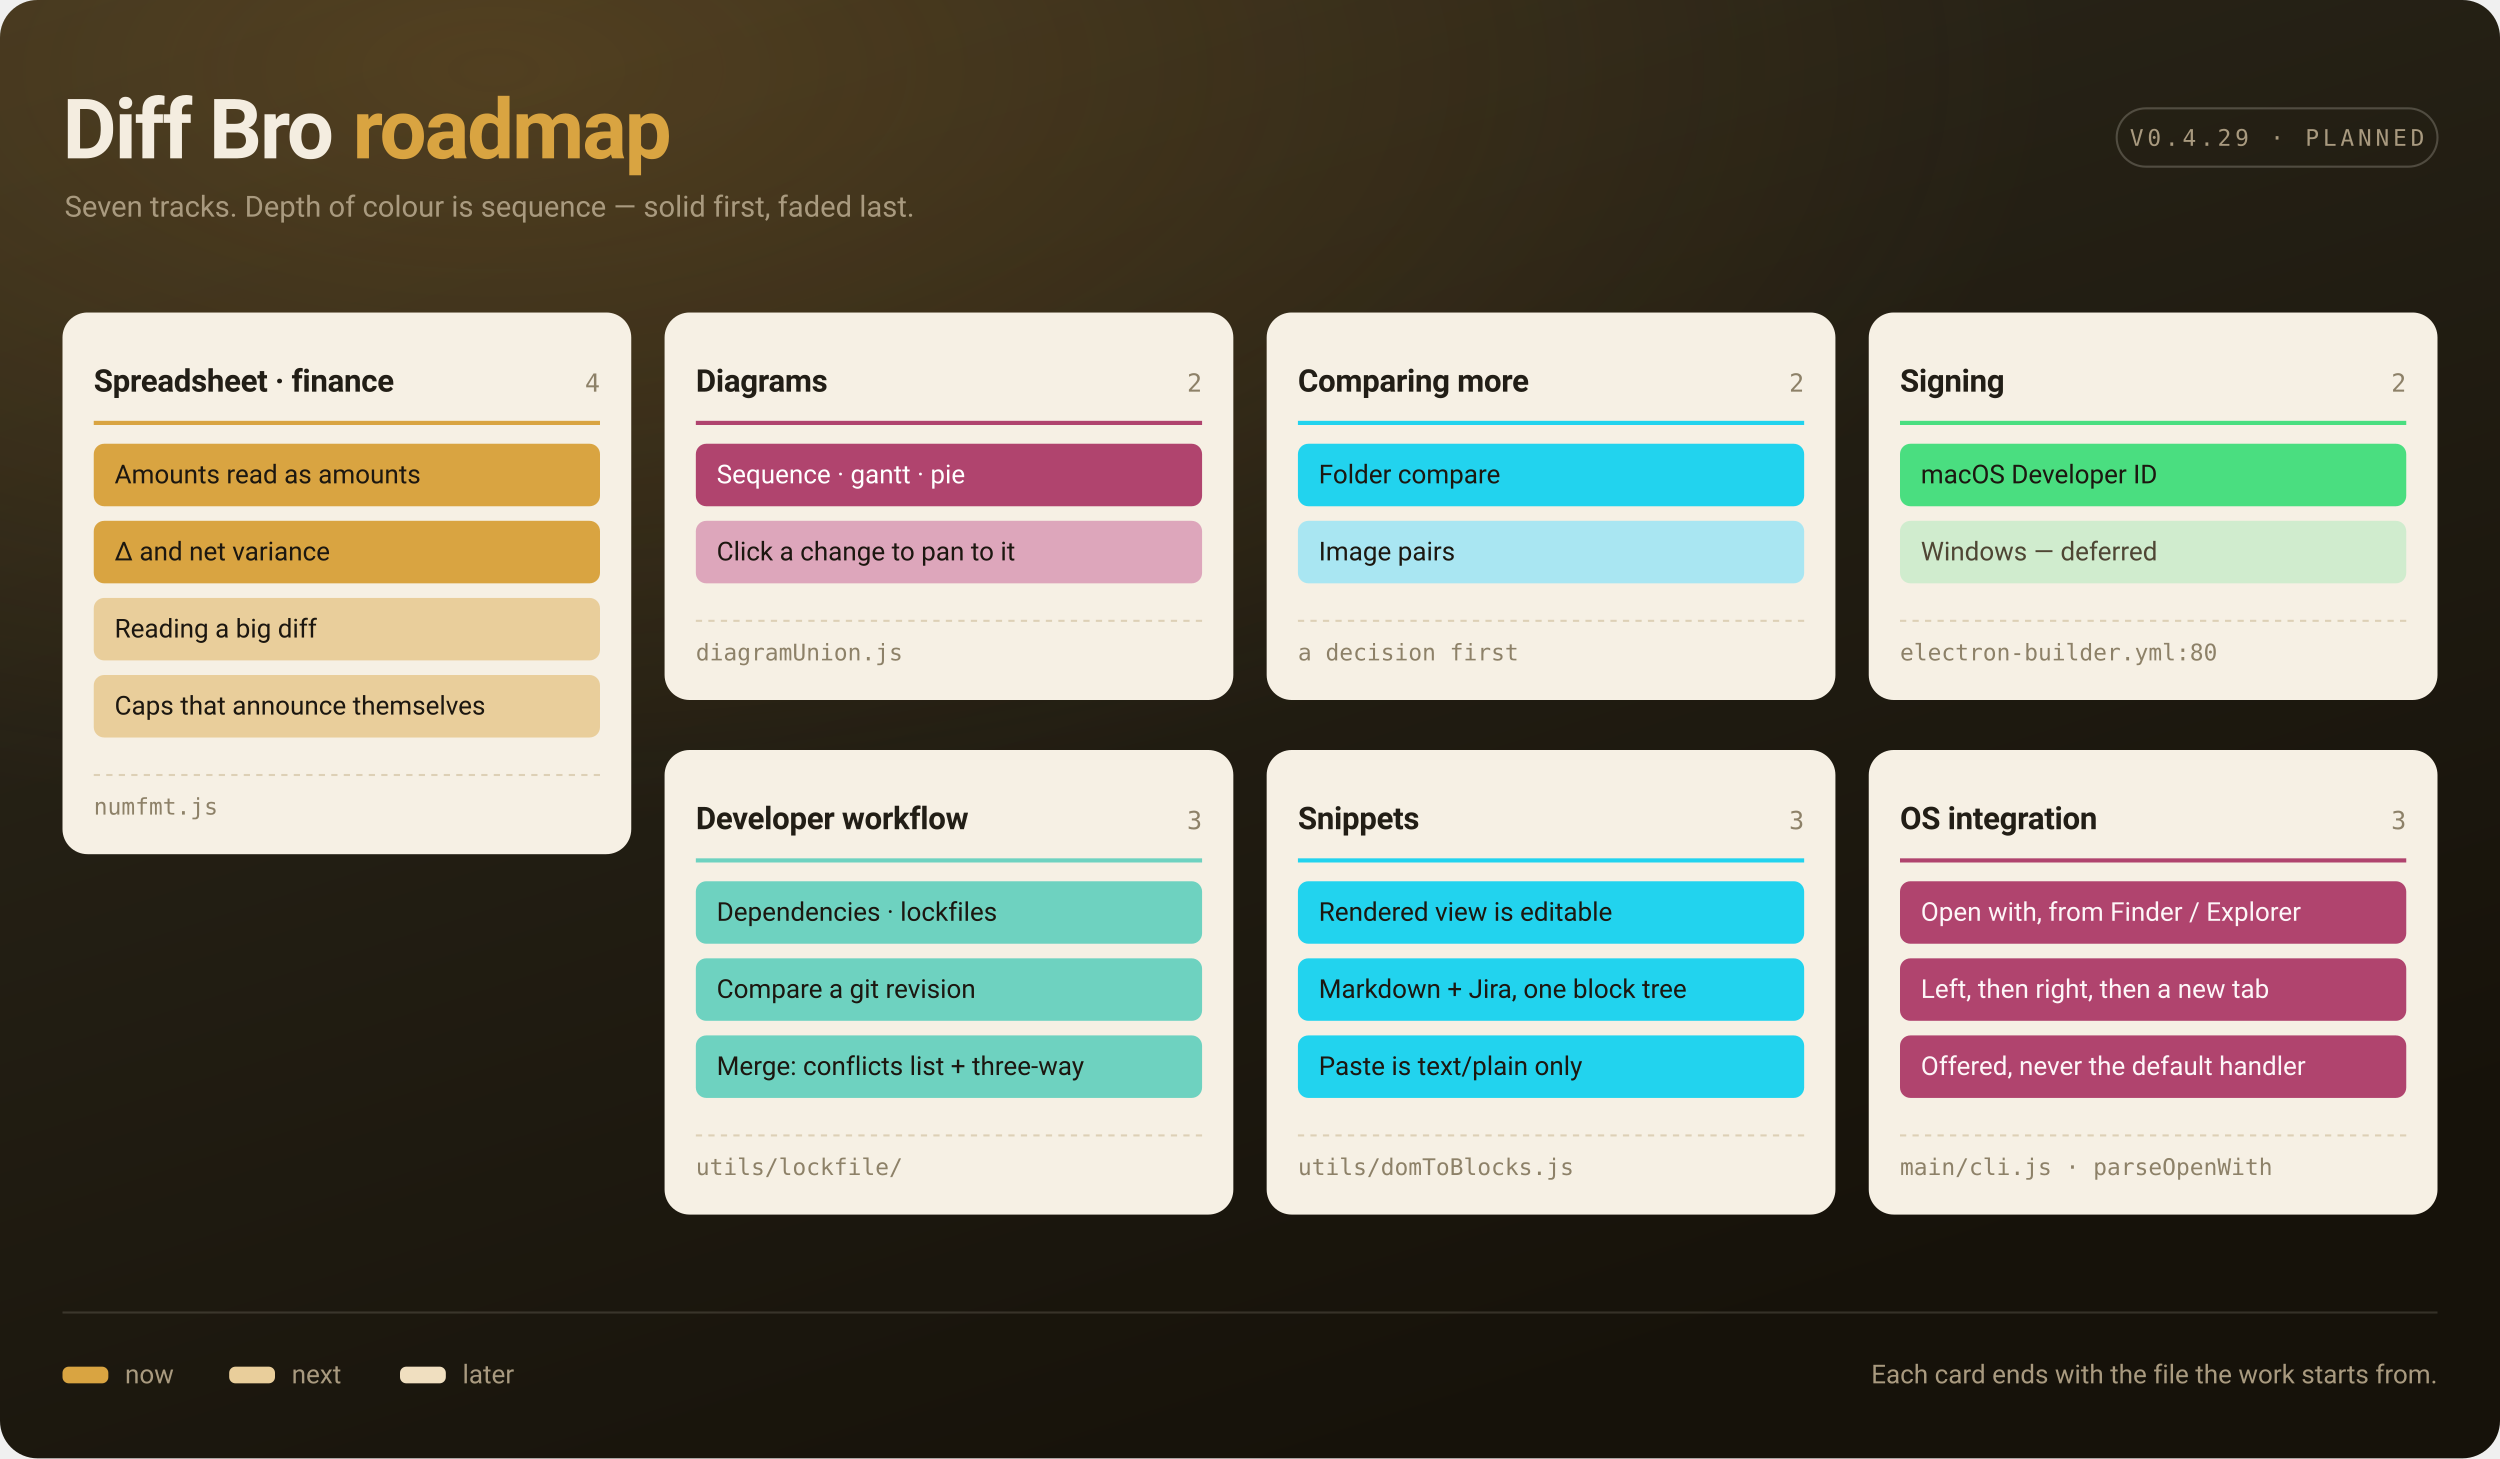
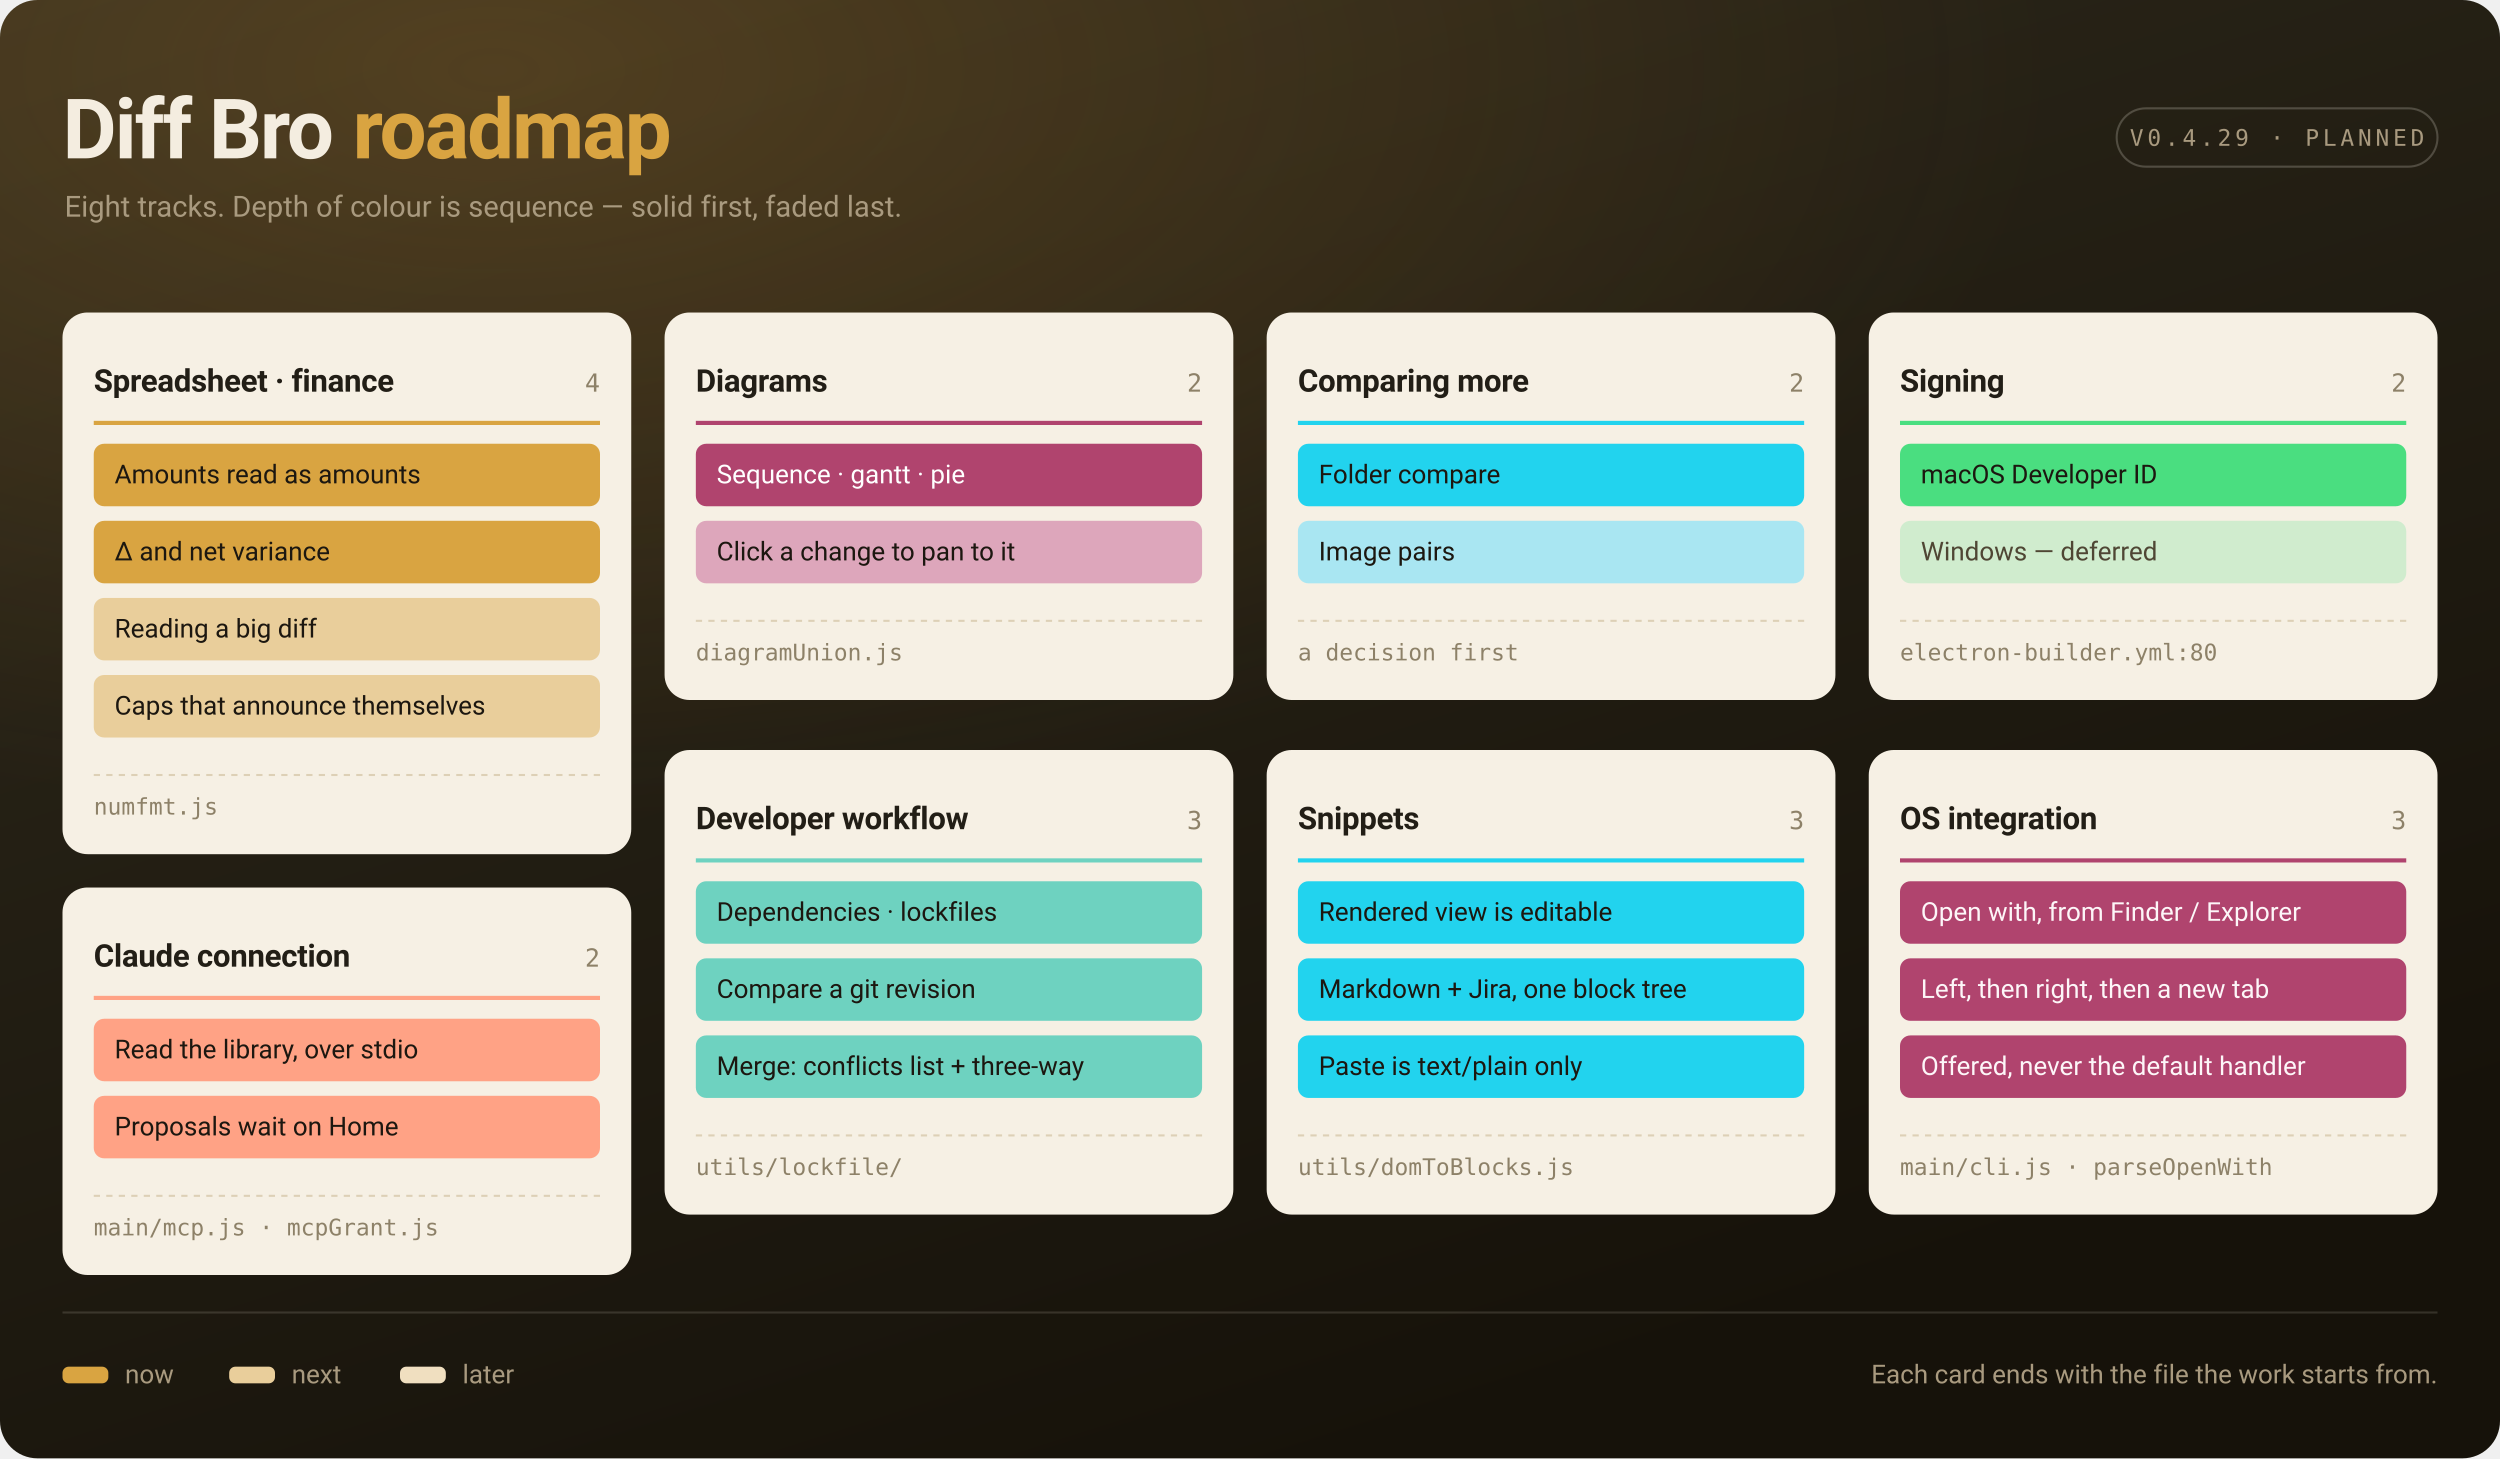
- <svg xmlns="http://www.w3.org/2000/svg" viewBox="0 0 1200 700" width="1200" height="700" role="img" aria-label="Diff Bro roadmap — seven tracks: developer workflow (dependencies, compare a git revision, a conflicts list and three-way merge) shipped, spreadsheet · finance (amounts read as amounts, delta and net variance, reading a big diff, caps that announce themselves), diagrams, comparing more, signing, snippets (an editable rendered view for Markdown and Jira), OS integration (Open with)">
+ <svg xmlns="http://www.w3.org/2000/svg" viewBox="0 0 1200 700" width="1200" height="700" role="img" aria-label="Diff Bro roadmap — eight tracks: developer workflow (dependencies, compare a git revision, a conflicts list and three-way merge) shipped, spreadsheet · finance (amounts read as amounts, delta and net variance, reading a big diff, caps that announce themselves), diagrams, comparing more, signing, snippets (an editable rendered view for Markdown and Jira), OS integration (Open with), Claude connection (read the library over stdio, proposals wait on Home)">
  <defs>
    <linearGradient id="field" x1="0" y1="0" x2="0.55" y2="1">
      <stop offset="0" stop-color="#2f2a1c" />
      <stop offset="1" stop-color="#16120a" />
    </linearGradient>
    <radialGradient id="glow" cx="20%" cy="6%" r="62%">
      <stop offset="0" stop-color="#e8a13a" stop-opacity="0.20" />
      <stop offset="1" stop-color="#e8a13a" stop-opacity="0" />
    </radialGradient>
    <clipPath id="plate">
      <rect x="0" y="0" width="1200" height="700" rx="18" />
    </clipPath>
  </defs>
  <g clip-path="url(#plate)">
    <rect width="1200" height="700" fill="url(#field)" />
    <rect width="1200" height="580" fill="url(#glow)" />
  </g>
  <g font-family="-apple-system, BlinkMacSystemFont, 'Segoe UI', Roboto, Helvetica, Arial, sans-serif">
    <text x="30" y="76" font-size="40" font-weight="700" letter-spacing="-1" fill="#f4ede0">Diff Bro <tspan fill="#d9a441">roadmap</tspan>
    </text>
-     <text x="31" y="104" font-size="14" fill="#a99a7f">Seven tracks. Depth of colour is sequence — solid first, faded last.</text>
+     <text x="31" y="104" font-size="14" fill="#a99a7f">Eight tracks. Depth of colour is sequence — solid first, faded last.</text>
    <rect x="1016" y="52" width="154" height="28" rx="14" fill="none" stroke="#f4ede0" stroke-opacity="0.22" />
    <text x="1093" y="70" font-size="11" letter-spacing="1.8" text-anchor="middle" font-family="ui-monospace, SFMono-Regular, Menlo, monospace" fill="#a99a7f">V0.4.29 · PLANNED</text>
    <rect x="30" y="150" width="273" height="260" rx="12" fill="#f6f0e4" />
    <text x="45" y="188" font-size="15" font-weight="600" letter-spacing="-0.15" fill="#221e16">Spreadsheet · finance</text>
    <text x="288" y="188" font-size="12" text-anchor="end" font-family="ui-monospace, SFMono-Regular, Menlo, monospace" fill="#8d8168">4</text>
    <rect x="45" y="202" width="243" height="2" fill="#d9a441" />
    <rect x="45" y="213" width="243" height="30" rx="5" fill="#d9a441" />
    <text x="55" y="232" font-size="12.5" fill="#1c1710">Amounts read as amounts</text>
    <rect x="45" y="250" width="243" height="30" rx="5" fill="#d9a441" />
    <text x="55" y="269" font-size="12.5" fill="#1c1710">Δ and net variance</text>
    <rect x="45" y="287" width="243" height="30" rx="5" fill="#e9ce9b" />
    <text x="55" y="306" font-size="12.5" fill="#1c1710">Reading a big diff</text>
    <rect x="45" y="324" width="243" height="30" rx="5" fill="#e9ce9b" />
    <text x="55" y="343" font-size="12.5" fill="#1c1710">Caps that announce themselves</text>
    <line x1="45" y1="372" x2="288" y2="372" stroke="#ddd0b6" stroke-dasharray="3 3" />
    <text x="45" y="391" font-size="11" font-family="ui-monospace, SFMono-Regular, Menlo, monospace" fill="#8d8168">numfmt.js</text>
    <rect x="319" y="150" width="273" height="186" rx="12" fill="#f6f0e4" />
    <text x="334" y="188" font-size="15" font-weight="600" letter-spacing="-0.15" fill="#221e16">Diagrams</text>
    <text x="577" y="188" font-size="12" text-anchor="end" font-family="ui-monospace, SFMono-Regular, Menlo, monospace" fill="#8d8168">2</text>
    <rect x="334" y="202" width="243" height="2" fill="#b0446e" />
    <rect x="334" y="213" width="243" height="30" rx="5" fill="#b0446e" />
    <text x="344" y="232" font-size="12.5" fill="#fff">Sequence · gantt · pie</text>
    <rect x="334" y="250" width="243" height="30" rx="5" fill="#dda6bb" />
    <text x="344" y="269" font-size="12.5" fill="#1c1710">Click a change to pan to it</text>
    <line x1="334" y1="298" x2="577" y2="298" stroke="#ddd0b6" stroke-dasharray="3 3" />
    <text x="334" y="317" font-size="11" font-family="ui-monospace, SFMono-Regular, Menlo, monospace" fill="#8d8168">diagramUnion.js</text>
    <rect x="608" y="150" width="273" height="186" rx="12" fill="#f6f0e4" />
    <text x="623" y="188" font-size="15" font-weight="600" letter-spacing="-0.15" fill="#221e16">Comparing more</text>
    <text x="866" y="188" font-size="12" text-anchor="end" font-family="ui-monospace, SFMono-Regular, Menlo, monospace" fill="#8d8168">2</text>
    <rect x="623" y="202" width="243" height="2" fill="#22d3ee" />
    <rect x="623" y="213" width="243" height="30" rx="5" fill="#22d3ee" />
    <text x="633" y="232" font-size="12.5" fill="#1c1710">Folder compare</text>
    <rect x="623" y="250" width="243" height="30" rx="5" fill="#a9e6f2" />
    <text x="633" y="269" font-size="12.5" fill="#1c1710">Image pairs</text>
    <line x1="623" y1="298" x2="866" y2="298" stroke="#ddd0b6" stroke-dasharray="3 3" />
    <text x="623" y="317" font-size="11" font-family="ui-monospace, SFMono-Regular, Menlo, monospace" fill="#8d8168">a decision first</text>
    <rect x="897" y="150" width="273" height="186" rx="12" fill="#f6f0e4" />
    <text x="912" y="188" font-size="15" font-weight="600" letter-spacing="-0.15" fill="#221e16">Signing</text>
    <text x="1155" y="188" font-size="12" text-anchor="end" font-family="ui-monospace, SFMono-Regular, Menlo, monospace" fill="#8d8168">2</text>
    <rect x="912" y="202" width="243" height="2" fill="#4ade80" />
    <rect x="912" y="213" width="243" height="30" rx="5" fill="#4ade80" />
    <text x="922" y="232" font-size="12.5" fill="#1c1710">macOS Developer ID</text>
    <rect x="912" y="250" width="243" height="30" rx="5" fill="#d0ecce" />
    <text x="922" y="269" font-size="12.5" fill="#4f4634">Windows — deferred</text>
    <line x1="912" y1="298" x2="1155" y2="298" stroke="#ddd0b6" stroke-dasharray="3 3" />
    <text x="912" y="317" font-size="11" font-family="ui-monospace, SFMono-Regular, Menlo, monospace" fill="#8d8168">electron-builder.yml:80</text>
    <rect x="319" y="360" width="273" height="223" rx="12" fill="#f6f0e4" />
    <text x="334" y="398" font-size="15" font-weight="600" letter-spacing="-0.15" fill="#221e16">Developer workflow</text>
    <text x="577" y="398" font-size="12" text-anchor="end" font-family="ui-monospace, SFMono-Regular, Menlo, monospace" fill="#8d8168">3</text>
    <rect x="334" y="412" width="243" height="2" fill="#6ed2c0" />
    <rect x="334" y="423" width="243" height="30" rx="5" fill="#6ed2c0" />
    <text x="344" y="442" font-size="12.5" fill="#1c1710">Dependencies · lockfiles</text>
    <rect x="334" y="460" width="243" height="30" rx="5" fill="#6ed2c0" />
    <text x="344" y="479" font-size="12.5" fill="#1c1710">Compare a git revision</text>
    <rect x="334" y="497" width="243" height="30" rx="5" fill="#6ed2c0" />
    <text x="344" y="516" font-size="12.5" fill="#1c1710">Merge: conflicts list + three-way</text>
    <line x1="334" y1="545" x2="577" y2="545" stroke="#ddd0b6" stroke-dasharray="3 3" />
    <text x="334" y="564" font-size="11" font-family="ui-monospace, SFMono-Regular, Menlo, monospace" fill="#8d8168">utils/lockfile/</text>
    <rect x="608" y="360" width="273" height="223" rx="12" fill="#f6f0e4" />
    <text x="623" y="398" font-size="15" font-weight="600" letter-spacing="-0.15" fill="#221e16">Snippets</text>
    <text x="866" y="398" font-size="12" text-anchor="end" font-family="ui-monospace, SFMono-Regular, Menlo, monospace" fill="#8d8168">3</text>
    <rect x="623" y="412" width="243" height="2" fill="#22d3ee" />
    <rect x="623" y="423" width="243" height="30" rx="5" fill="#22d3ee" />
    <text x="633" y="442" font-size="12.5" fill="#1c1710">Rendered view is editable</text>
    <rect x="623" y="460" width="243" height="30" rx="5" fill="#22d3ee" />
    <text x="633" y="479" font-size="12.5" fill="#1c1710">Markdown + Jira, one block tree</text>
    <rect x="623" y="497" width="243" height="30" rx="5" fill="#22d3ee" />
    <text x="633" y="516" font-size="12.5" fill="#1c1710">Paste is text/plain only</text>
    <line x1="623" y1="545" x2="866" y2="545" stroke="#ddd0b6" stroke-dasharray="3 3" />
    <text x="623" y="564" font-size="11" font-family="ui-monospace, SFMono-Regular, Menlo, monospace" fill="#8d8168">utils/domToBlocks.js</text>
    <rect x="897" y="360" width="273" height="223" rx="12" fill="#f6f0e4" />
    <text x="912" y="398" font-size="15" font-weight="600" letter-spacing="-0.15" fill="#221e16">OS integration</text>
    <text x="1155" y="398" font-size="12" text-anchor="end" font-family="ui-monospace, SFMono-Regular, Menlo, monospace" fill="#8d8168">3</text>
    <rect x="912" y="412" width="243" height="2" fill="#b0446e" />
    <rect x="912" y="423" width="243" height="30" rx="5" fill="#b0446e" />
    <text x="922" y="442" font-size="12.5" fill="#fdf6f8">Open with, from Finder / Explorer</text>
    <rect x="912" y="460" width="243" height="30" rx="5" fill="#b0446e" />
    <text x="922" y="479" font-size="12.5" fill="#fdf6f8">Left, then right, then a new tab</text>
    <rect x="912" y="497" width="243" height="30" rx="5" fill="#b0446e" />
    <text x="922" y="516" font-size="12.5" fill="#fdf6f8">Offered, never the default handler</text>
    <line x1="912" y1="545" x2="1155" y2="545" stroke="#ddd0b6" stroke-dasharray="3 3" />
    <text x="912" y="564" font-size="11" font-family="ui-monospace, SFMono-Regular, Menlo, monospace" fill="#8d8168">main/cli.js · parseOpenWith</text>
+     <rect x="30" y="426" width="273" height="186" rx="12" fill="#f6f0e4" />
+     <text x="45" y="464" font-size="15" font-weight="600" letter-spacing="-0.15" fill="#221e16">Claude connection</text>
+     <text x="288" y="464" font-size="12" text-anchor="end" font-family="ui-monospace, SFMono-Regular, Menlo, monospace" fill="#8d8168">2</text>
+     <rect x="45" y="478" width="243" height="2" fill="#ffa285" />
+     <rect x="45" y="489" width="243" height="30" rx="5" fill="#ffa285" />
+     <text x="55" y="508" font-size="12.5" fill="#1c1710">Read the library, over stdio</text>
+     <rect x="45" y="526" width="243" height="30" rx="5" fill="#ffa285" />
+     <text x="55" y="545" font-size="12.5" fill="#1c1710">Proposals wait on Home</text>
+     <line x1="45" y1="574" x2="288" y2="574" stroke="#ddd0b6" stroke-dasharray="3 3" />
+     <text x="45" y="593" font-size="11" font-family="ui-monospace, SFMono-Regular, Menlo, monospace" fill="#8d8168">main/mcp.js · mcpGrant.js</text>
    <line x1="30" y1="630" x2="1170" y2="630" stroke="#f4ede0" stroke-opacity="0.14" />
    <rect x="30" y="656" width="22" height="8" rx="3" fill="#d9a441" />
    <text x="60" y="664" font-size="12.5" fill="#a99a7f">now</text>
    <rect x="110" y="656" width="22" height="8" rx="3" fill="#e9ce9b" />
    <text x="140" y="664" font-size="12.5" fill="#a99a7f">next</text>
    <rect x="192" y="656" width="22" height="8" rx="3" fill="#f0dfc0" />
    <text x="222" y="664" font-size="12.5" fill="#a99a7f">later</text>
    <text x="1170" y="664" font-size="12.5" text-anchor="end" fill="#a99a7f">Each card ends with the file the work starts from.</text>
  </g>
</svg>
